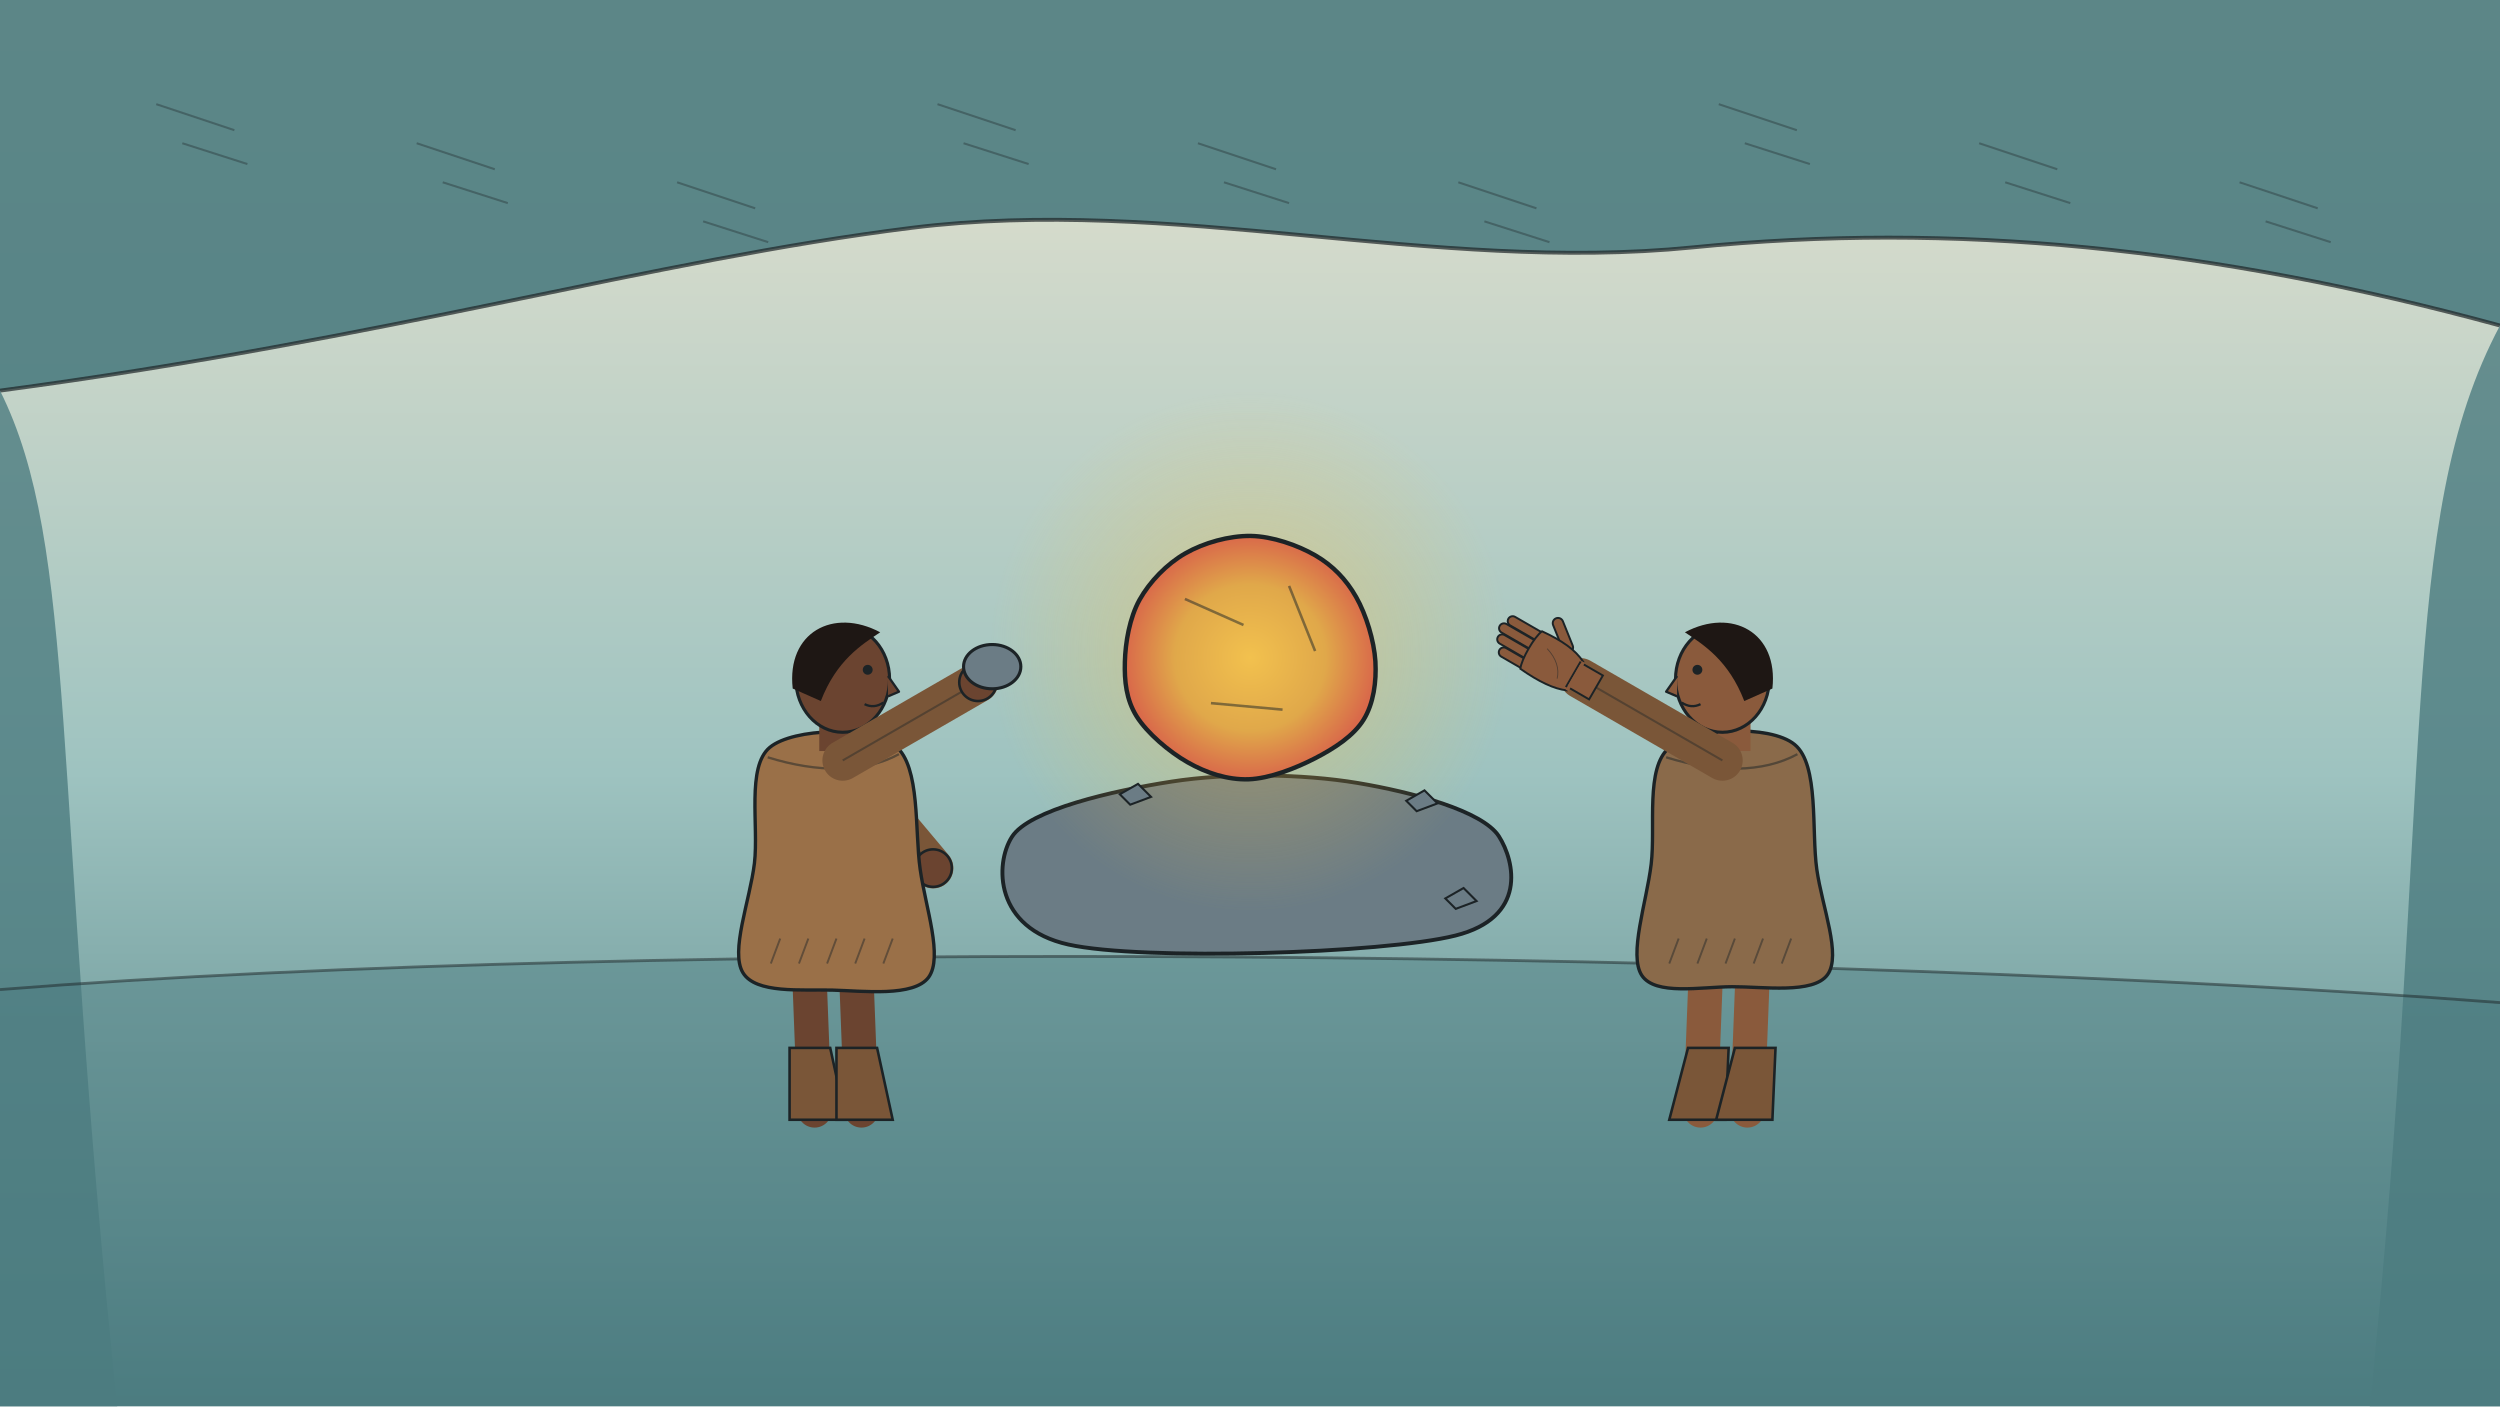
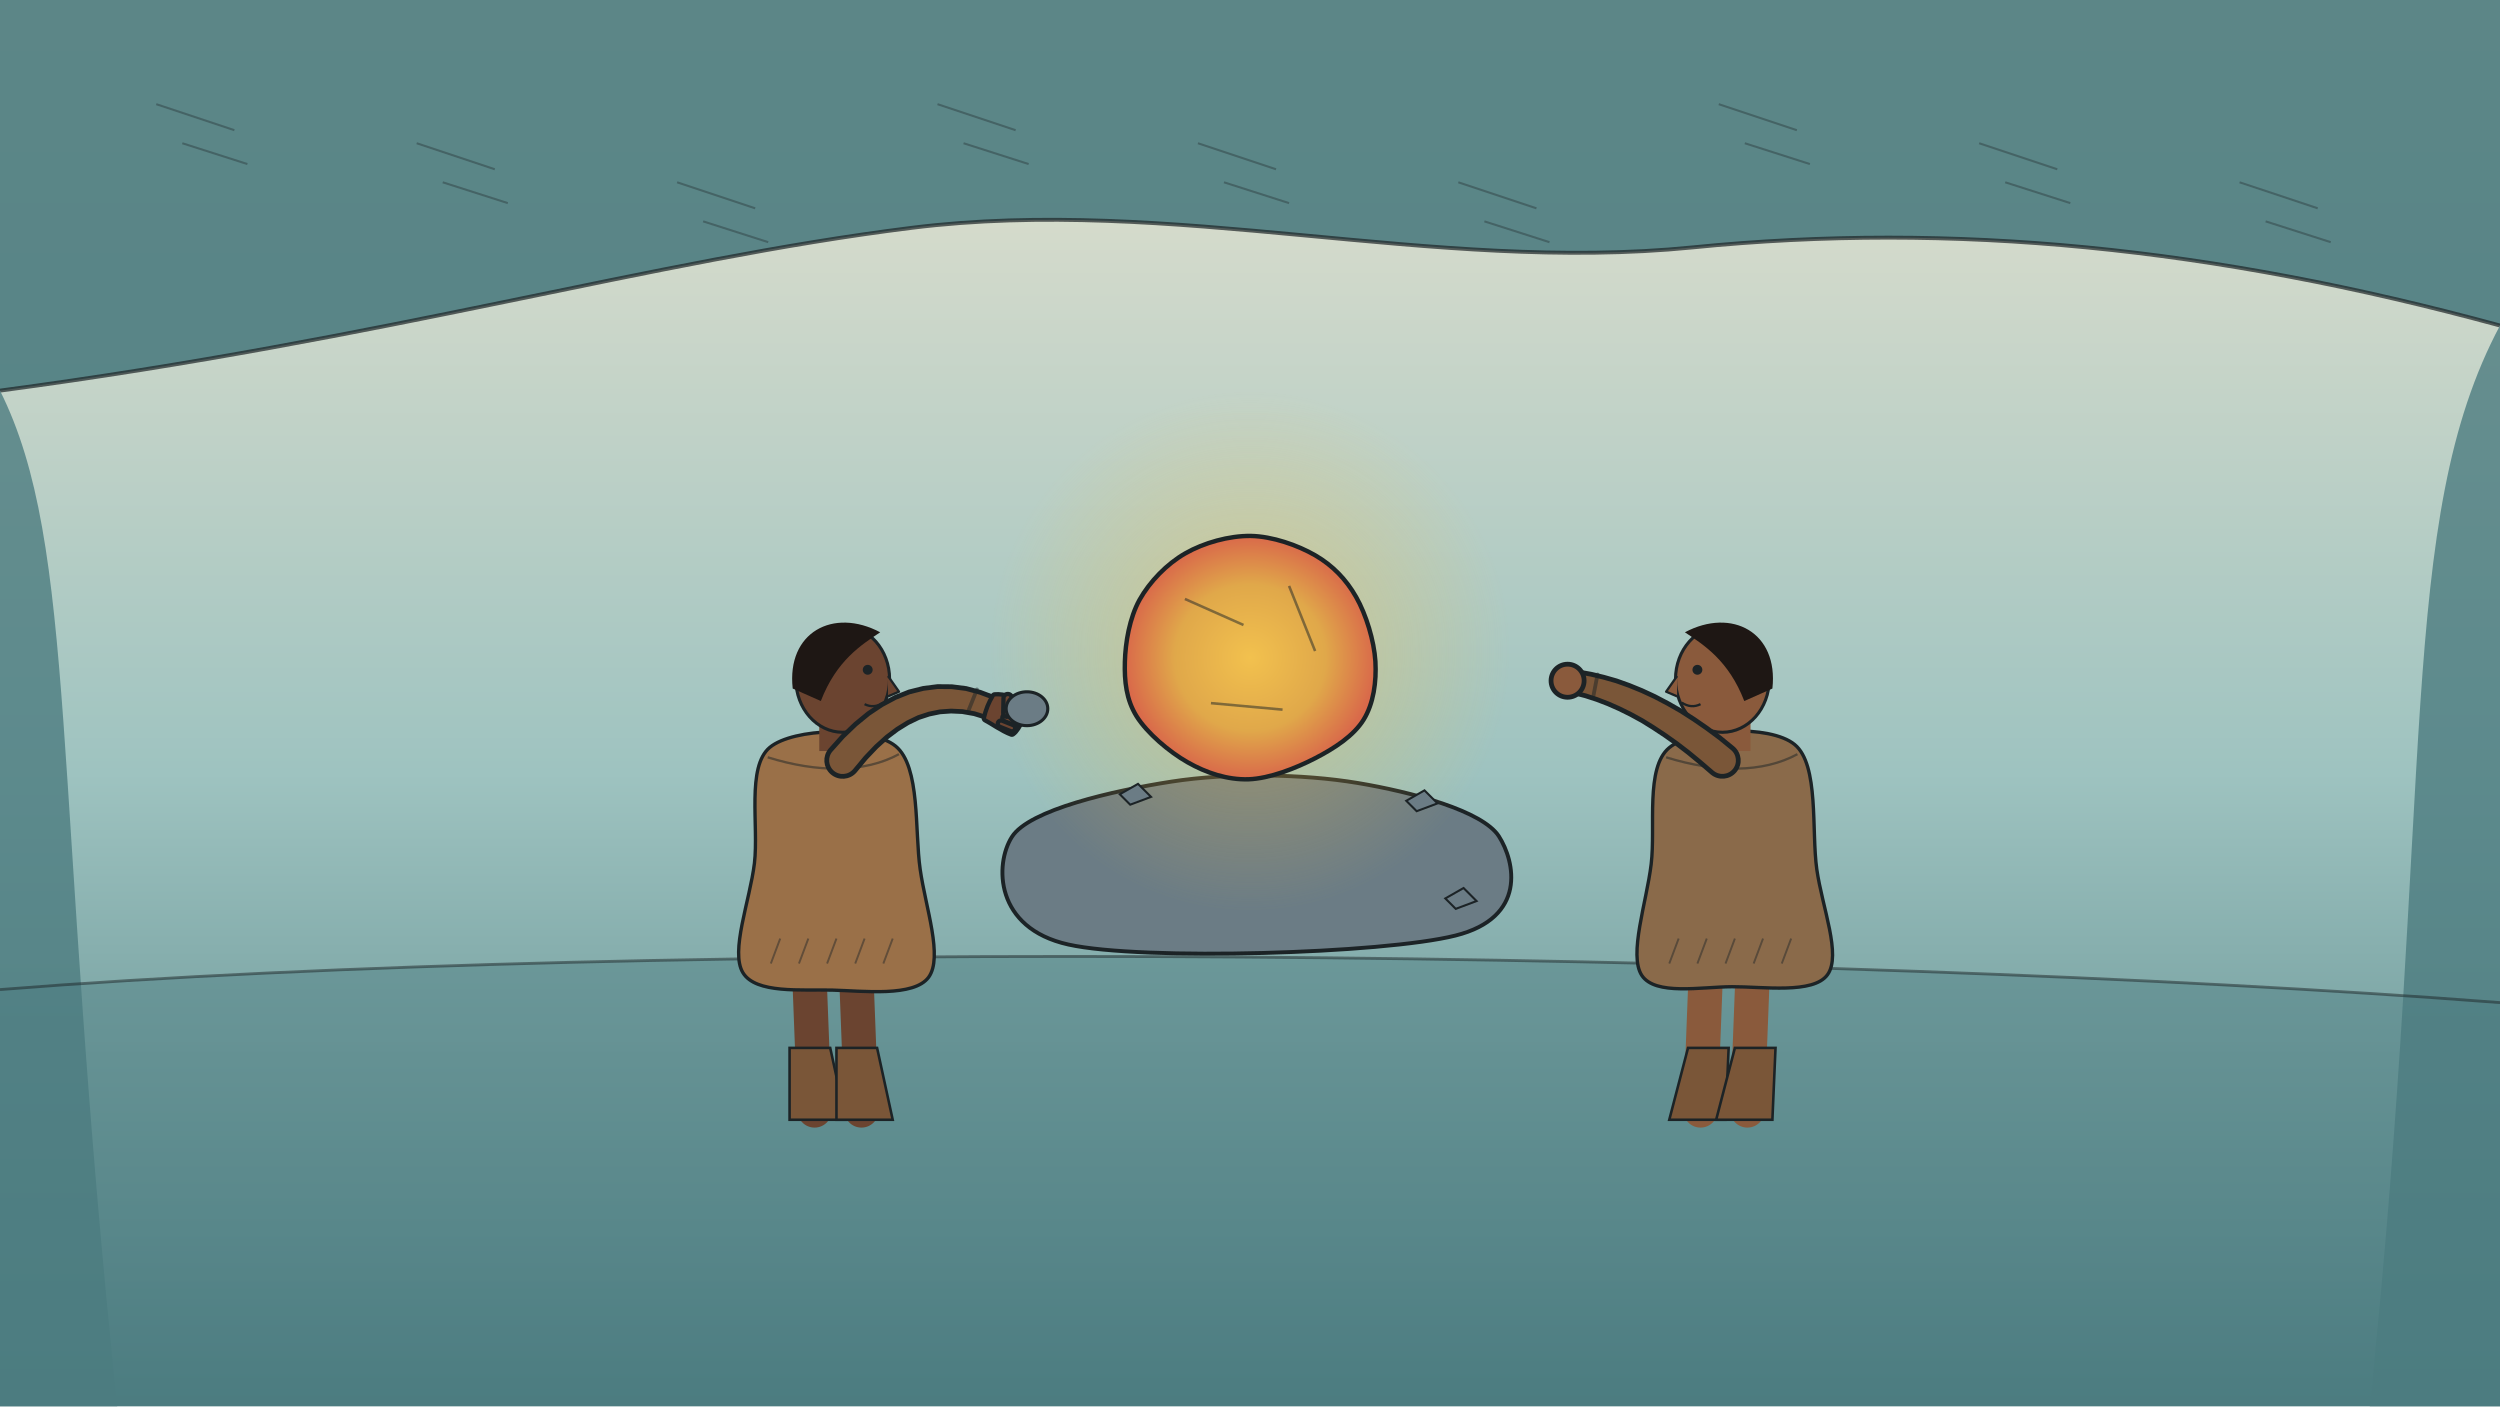
<svg xmlns="http://www.w3.org/2000/svg" viewBox="0 0 1920 1080" width="1920" height="1080">
  <defs>
    <linearGradient id="lg1" x1="0" y1="0" x2="0" y2="1">
      <stop offset="0" stop-color="#eae4d0" />
      <stop offset="0.55" stop-color="#9ec3c0" />
      <stop offset="1" stop-color="#4c7c80" />
    </linearGradient>
    <radialGradient id="rg2" cx="0.5" cy="0.5" r="0.5">
      <stop offset="0" stop-color="#f2c14e" stop-opacity="0.6" />
      <stop offset="0.45" stop-color="#f2c14e" stop-opacity="0.27" />
      <stop offset="1" stop-color="#f2c14e" stop-opacity="0" />
    </radialGradient>
    <radialGradient id="rg3" cx="0.5" cy="0.5" r="0.5">
      <stop offset="0" stop-color="#f2c14e" />
      <stop offset="0.6" stop-color="#e0a84a" />
      <stop offset="1" stop-color="#d9694a" />
    </radialGradient>
  </defs>
  <rect width="1920" height="1080" fill="url(#lg1)" />
  <path d="M0,0 L1920,0 L1920,250 C1700,190 1500,170 1300,190 C1100,210 900,150 700,175 C500,200 300,260 0,300 Z" fill="#4c7c80" opacity="0.9" />
  <path d="M0,300 C300,260 500,200 700,175 C900,150 1100,210 1300,190 C1500,170 1700,190 1920,250" fill="none" stroke="#1c2326" stroke-width="3" opacity="0.7" />
  <path d="M120,80 l60,20 M140,110 l50,16" stroke="#1c2326" stroke-width="1.6" opacity="0.35" />
  <path d="M320,110 l60,20 M340,140 l50,16" stroke="#1c2326" stroke-width="1.6" opacity="0.35" />
  <path d="M520,140 l60,20 M540,170 l50,16" stroke="#1c2326" stroke-width="1.6" opacity="0.35" />
  <path d="M720,80 l60,20 M740,110 l50,16" stroke="#1c2326" stroke-width="1.6" opacity="0.35" />
  <path d="M920,110 l60,20 M940,140 l50,16" stroke="#1c2326" stroke-width="1.6" opacity="0.35" />
  <path d="M1120,140 l60,20 M1140,170 l50,16" stroke="#1c2326" stroke-width="1.6" opacity="0.35" />
  <path d="M1320,80 l60,20 M1340,110 l50,16" stroke="#1c2326" stroke-width="1.6" opacity="0.35" />
  <path d="M1520,110 l60,20 M1540,140 l50,16" stroke="#1c2326" stroke-width="1.6" opacity="0.35" />
  <path d="M1720,140 l60,20 M1740,170 l50,16" stroke="#1c2326" stroke-width="1.6" opacity="0.35" />
  <path d="M0,300 C60,420 40,600 90,1080 L0,1080 Z" fill="#4c7c80" opacity="0.8" />
  <path d="M1920,250 C1840,400 1870,600 1820,1080 L1920,1080 Z" fill="#4c7c80" opacity="0.8" />
  <path d="M0,760 C500,720 1400,730 1920,770 L1920,1080 L0,1080 Z" fill="#4c7c80" opacity="0.45" />
  <path d="M0,760 C500,720 1400,730 1920,770" fill="none" stroke="#1c2326" stroke-width="2.2" opacity="0.5" />
  <path d="M777.1,642.8 C790.2,621.9 855.2,607.2 899.5,600.3 C943.7,593.4 1000.6,594.3 1042.5,601.3 C1084.4,608.3 1138.5,622.7 1151.1,642.2 C1163.6,661.7 1172.9,704.7 1117.8,718.5 C1062.7,732.4 877.2,738 820.5,725.4 C763.7,712.8 763.9,663.6 777.1,642.8 Z" fill="#6b7c85" stroke="#1c2326" stroke-width="3" />
  <g id="mv-glint-core">
    <circle cx="960" cy="500" r="200" fill="url(#rg2)" />
  </g>
  <path d="M1056.3,507.9 C1057.2,523.6 1054.9,540.4 1047.2,552.8 C1039.5,565.2 1024.8,574.7 1010.1,582.3 C995.4,589.9 975.2,597.9 958.9,598.5 C942.6,599 926.5,593.6 912.2,585.5 C897.9,577.4 881,563 872.9,550.1 C864.9,537.2 863.5,523.2 863.9,508.3 C864.3,493.4 867.5,474.5 875.2,460.6 C883,446.7 896.1,433.1 910.3,425 C924.6,416.8 944,411.4 960.6,411.6 C977.2,411.9 996.6,418.7 1010.1,426.5 C1023.5,434.3 1033.8,444.9 1041.5,458.5 C1049.2,472 1055.3,492.1 1056.3,507.9 Z" fill="url(#rg3)" stroke="#1c2326" stroke-width="3.4" />
  <path d="M910,460 L955,480" stroke="#1c2326" stroke-width="2" opacity="0.5" />
  <path d="M990,450 L1010,500" stroke="#1c2326" stroke-width="2" opacity="0.5" />
  <path d="M930,540 L985,545" stroke="#1c2326" stroke-width="2" opacity="0.5" />
  <path d="M860,610 l14,-8 l10,10 l-16,6 Z" fill="#6b7c85" stroke="#1c2326" stroke-width="1.6" />
  <path d="M1080,615 l14,-8 l10,10 l-16,6 Z" fill="#6b7c85" stroke="#1c2326" stroke-width="1.6" />
  <path d="M1110,690 l14,-8 l10,10 l-16,6 Z" fill="#6b7c85" stroke="#1c2326" stroke-width="1.6" />
  <g id="mv-breathe-knapper">
-     <g id="mv-arm-knapperb">
-       <path d="M647.2,584 L716.6,666.7" stroke="#7a5638" stroke-width="31.2" stroke-linecap="round" />
-       <path d="M647.2,584 L716.6,666.7" stroke="#1c2326" stroke-width="1.6" opacity="0.4" />
-       <circle cx="716.6" cy="666.7" r="14.4" fill="#6b4430" stroke="#1c2326" stroke-width="2" />
+     <g class="mv mv-limb-knapper-b-1" data-pivot="647.2 584.0">
+       <path d="M635.5,580.6 L632.0,593.0 L629.2,605.3 L627.1,617.5 L625.6,629.3 L624.8,640.9 L624.7,652.2 L625.2,663.1 L626.4,673.8 L628.3,684.2 L630.8,694.2 L634.0,703.9 L637.7,713.0 A8.2,8.2 0 0 0 653.0,707.4 L650.3,698.6 L648.2,689.9 L646.7,680.9 L645.8,671.7 L645.4,662.2 L645.6,652.5 L646.4,642.4 L647.8,632.1 L649.7,621.5 L652.2,610.5 L655.3,599.3 L658.9,587.4 A12.2,12.2 0 0 0 635.5,580.6Z" fill="#7a5638" stroke="#1c2326" stroke-width="3.67" stroke-linejoin="round" />
+       <path d="M631.5,699.9 L648.2,693.2" stroke="#1c2326" stroke-width="2.94" stroke-linecap="round" opacity=".5" />
+       <circle cx="648.0" cy="716.7" r="12.7" fill="#6b4430" stroke="#1c2326" stroke-width="3.67" />
    </g>
    <path d="M620.8,728 L625.6,852.8" stroke="#6b4430" stroke-width="26.4" stroke-linecap="round" />
    <path d="M606.4,804.8 L637.6,804.8 L649.6,860 L606.4,860 Z" fill="#7a5638" stroke="#1c2326" stroke-width="2" />
    <path d="M656.8,728 L661.6,852.8" stroke="#6b4430" stroke-width="26.4" stroke-linecap="round" />
    <path d="M642.4,804.8 L673.6,804.8 L685.6,860 L642.4,860 Z" fill="#7a5638" stroke="#1c2326" stroke-width="2" />
    <path d="M591.2,574 C609.3,559 668.5,557.4 687.8,573 C707,588.7 702.4,638.1 706.7,667.7 C710.9,697.2 724.4,735 713.2,750.5 C701.9,765.9 662.9,761 639.2,760.4 C615.4,759.8 580.5,763.3 570.6,747.1 C560.6,730.8 575.9,691.8 579.4,663 C582.8,634.1 573.2,589 591.2,574 Z" fill="#9a7048" stroke="#1c2326" stroke-width="2.6" />
    <path d="M592,740 l7.2,-19.2" stroke="#1c2326" stroke-width="1.5" opacity="0.45" />
    <path d="M613.6,740 l7.2,-19.2" stroke="#1c2326" stroke-width="1.5" opacity="0.45" />
    <path d="M635.2,740 l7.2,-19.2" stroke="#1c2326" stroke-width="1.5" opacity="0.45" />
    <path d="M656.8,740 l7.2,-19.2" stroke="#1c2326" stroke-width="1.5" opacity="0.45" />
    <path d="M678.4,740 l7.2,-19.2" stroke="#1c2326" stroke-width="1.5" opacity="0.45" />
    <path d="M589.6,581.6 C628,593.6 664,593.6 690.4,579.2" fill="none" stroke="#1c2326" stroke-width="1.8" opacity="0.5" />
    <path d="M629.2,545.6 L654.4,545.6 L654.4,576.8 L629.2,576.8 Z" fill="#6b4430" />
    <g id="mv-nod-knapper">
      <ellipse cx="647.2" cy="521.6" rx="36" ry="40.8" fill="#6b4430" stroke="#1c2326" stroke-width="2.4" />
      <path d="M608.8,528.8 C604,485.6 640,466.4 676,485.6 C661.6,495.2 642.4,507.2 630.4,538.4 Z" fill="#1e1714" />
      <path d="M682,519.2 l8.4,12 l-8.4,3.6" fill="#6b4430" stroke="#1c2326" stroke-width="1.8" stroke-linejoin="round" />
      <circle cx="666.4" cy="514.4" r="3.8" fill="#1c2326" />
      <path d="M664,540.8 q7.2,3.6 14.4,-1.2" fill="none" stroke="#1c2326" stroke-width="1.8" />
    </g>
-     <g id="mv-arm-knapperf">
-       <path d="M647.2,584 L751.1,524" stroke="#7a5638" stroke-width="31.2" stroke-linecap="round" />
-       <path d="M647.2,584 L751.1,524" stroke="#1c2326" stroke-width="1.6" opacity="0.4" />
-       <circle cx="751.1" cy="524" r="14.4" fill="#6b4430" stroke="#1c2326" stroke-width="2" />
+     <g class="mv mv-limb-knapper-f-1" data-pivot="647.2 584.0">
+       <path d="M656.5,592.0 L664.9,581.9 L673.0,573.4 L681.1,566.1 L689.2,560.0 L697.3,555.0 L705.4,551.1 L713.6,548.4 L721.9,546.7 L730.4,546.1 L739.1,546.5 L748.2,548.1 L757.9,551.1 A8.2,8.2 0 0 0 763.2,535.6 L752.8,531.7 L742.0,528.8 L731.0,527.4 L720.1,527.3 L709.1,528.7 L698.3,531.4 L687.7,535.6 L677.2,541.2 L667.0,548.0 L657.0,556.2 L647.2,565.6 L637.9,576.0 A12.2,12.2 0 0 0 656.5,592.0Z" fill="#7a5638" stroke="#1c2326" stroke-width="3.67" stroke-linejoin="round" />
+       <path d="M743.6,546.2 L750.3,529.5" stroke="#1c2326" stroke-width="2.94" stroke-linecap="round" opacity=".5" />
+       <g transform="translate(760.6 543.3) rotate(111.91) scale(24.480)">
+         <g fill="#1c2326" stroke="#1c2326" stroke-width="0.27" stroke-linejoin="round">
+           <path d="M0.370,0 C0.111,0.04 -0.111,0.04 -0.370,0 C-0.500,-0.25 -0.510,-0.62 -0.480,-0.960 C-0.288,-1.050 0.288,-1.050 0.480,-0.920 C0.490,-0.62 0.390,-0.22 0.370,0 Z" />
+         </g>
+         <g fill="#6b4430" stroke="none">
+           <path d="M0.370,0 C0.111,0.04 -0.111,0.04 -0.370,0 C-0.500,-0.25 -0.510,-0.62 -0.480,-0.960 C-0.288,-1.050 0.288,-1.050 0.480,-0.920 C0.490,-0.62 0.390,-0.22 0.370,0 Z" />
+         </g>
+         <path d="M-0.473,-0.94 L-0.473,-0.57 A0.118,0.118 0 0 0 -0.237,-0.57 L-0.237,-0.94 A0.118,0.118 0 0 0 -0.473,-0.94 Z" fill="#6b4430" stroke="#1c2326" stroke-width="0.135" stroke-linejoin="round" />
+         <path d="M-0.244,-0.97 L-0.244,-0.6 A0.124,0.124 0 0 0 0.004,-0.6 L0.004,-0.97 A0.124,0.124 0 0 0 -0.244,-0.97 Z" fill="#6b4430" stroke="#1c2326" stroke-width="0.135" stroke-linejoin="round" />
+         <path d="M0.002,-0.95 L0.002,-0.58 A0.118,0.118 0 0 0 0.238,-0.58 L0.238,-0.95 A0.118,0.118 0 0 0 0.002,-0.95 Z" fill="#6b4430" stroke="#1c2326" stroke-width="0.135" stroke-linejoin="round" />
+         <path d="M0.248,-0.87 L0.248,-0.5 A0.102,0.102 0 0 0 0.452,-0.5 L0.452,-0.87 A0.102,0.102 0 0 0 0.248,-0.87 Z" fill="#6b4430" stroke="#1c2326" stroke-width="0.135" stroke-linejoin="round" />
+         <path d="M-0.427,-0.272 L0.016,-0.441 A0.115,0.115 0 0 0 -0.056,-0.659 L-0.513,-0.528 A0.135,0.135 0 0 0 -0.427,-0.272 Z" fill="#6b4430" stroke="#1c2326" stroke-width="0.135" stroke-linejoin="round" />
+       </g>
    </g>
  </g>
-   <ellipse cx="762" cy="512" rx="22" ry="17" fill="#6b7c85" stroke="#1c2326" stroke-width="2.4" />
+   <ellipse cx="788.7" cy="544.3" rx="16" ry="13" fill="#6b7c85" stroke="#1c2326" stroke-width="2.4" />
  <g id="mv-breathe-signaller">
-     <g id="mv-arm-signallerb">
-       <path d="M1322.8,584 L1285.9,685.5" stroke="#7a5638" stroke-width="31.2" stroke-linecap="round" />
-       <path d="M1322.8,584 L1285.9,685.5" stroke="#1c2326" stroke-width="1.6" opacity="0.4" />
-       <circle cx="1285.9" cy="685.5" r="14.4" fill="#8a5a3c" stroke="#1c2326" stroke-width="2" />
+     <g class="mv mv-limb-signaller-b-1" data-pivot="1322.8 584.0">
+       <path d="M1311.1,587.7 L1315.1,599.4 L1318.5,610.6 L1321.4,621.5 L1323.7,632.1 L1325.5,642.4 L1326.8,652.5 L1327.5,662.4 L1327.7,671.9 L1327.4,681.3 L1326.6,690.4 L1325.2,699.2 L1323.2,708.1 A8.2,8.2 0 0 0 1339.0,712.4 L1341.9,703.1 L1344.2,693.3 L1346.0,683.2 L1347.2,672.8 L1347.7,662.1 L1347.7,651.2 L1347.0,639.9 L1345.7,628.5 L1343.8,616.7 L1341.3,604.7 L1338.2,592.5 L1334.5,580.3 A12.2,12.2 0 0 0 1311.1,587.7Z" fill="#7a5638" stroke="#1c2326" stroke-width="3.67" stroke-linejoin="round" />
+       <path d="M1326.8,693.6 L1344.0,698.9" stroke="#1c2326" stroke-width="2.94" stroke-linecap="round" opacity=".5" />
+       <circle cx="1329.0" cy="717.0" r="12.7" fill="#8a5a3c" stroke="#1c2326" stroke-width="3.67" />
    </g>
    <path d="M1310.8,728 L1306,852.8" stroke="#8a5a3c" stroke-width="26.4" stroke-linecap="round" />
    <path d="M1296.4,804.8 L1327.6,804.8 L1325.2,860 L1282,860 Z" fill="#7a5638" stroke="#1c2326" stroke-width="2" />
    <path d="M1346.8,728 L1342,852.8" stroke="#8a5a3c" stroke-width="26.4" stroke-linecap="round" />
    <path d="M1332.4,804.8 L1363.6,804.8 L1361.2,860 L1318,860 Z" fill="#7a5638" stroke="#1c2326" stroke-width="2" />
    <path d="M1281.9,574.3 C1300.2,559 1359.4,556.2 1378.3,571.8 C1397.2,587.3 1391.1,638.2 1395.3,667.7 C1399.5,697.1 1414.4,733.6 1403.5,748.6 C1392.7,763.6 1354,757.7 1330.2,757.8 C1306.4,757.9 1271.3,764.8 1260.9,749.1 C1250.6,733.4 1264.6,692.8 1268.1,663.7 C1271.6,634.6 1263.5,589.6 1281.9,574.3 Z" fill="#8a6a4a" stroke="#1c2326" stroke-width="2.6" />
    <path d="M1282,740 l7.2,-19.2" stroke="#1c2326" stroke-width="1.5" opacity="0.45" />
    <path d="M1303.6,740 l7.2,-19.2" stroke="#1c2326" stroke-width="1.5" opacity="0.45" />
    <path d="M1325.2,740 l7.2,-19.2" stroke="#1c2326" stroke-width="1.5" opacity="0.45" />
    <path d="M1346.8,740 l7.2,-19.2" stroke="#1c2326" stroke-width="1.5" opacity="0.45" />
    <path d="M1368.4,740 l7.2,-19.2" stroke="#1c2326" stroke-width="1.5" opacity="0.45" />
    <path d="M1279.6,581.6 C1318,593.6 1354,593.6 1380.4,579.2" fill="none" stroke="#1c2326" stroke-width="1.8" opacity="0.5" />
    <path d="M1319.2,545.6 L1344.4,545.6 L1344.4,576.8 L1319.2,576.8 Z" fill="#8a5a3c" />
    <g id="mv-nod-signaller">
      <ellipse cx="1322.8" cy="521.6" rx="36" ry="40.8" fill="#8a5a3c" stroke="#1c2326" stroke-width="2.4" />
      <path d="M1361.2,528.8 C1366,485.6 1330,466.4 1294,485.6 C1308.4,495.2 1327.6,507.2 1339.6,538.4 Z" fill="#1e1714" />
      <path d="M1288,519.2 l-8.4,12 l8.4,3.6" fill="#8a5a3c" stroke="#1c2326" stroke-width="1.8" stroke-linejoin="round" />
      <circle cx="1303.6" cy="514.4" r="3.8" fill="#1c2326" />
      <path d="M1306,540.8 q-7.2,3.6 -14.4,-1.2" fill="none" stroke="#1c2326" stroke-width="1.8" />
    </g>
-     <g id="mv-arm-signallerf">
-       <path d="M1322.8,584 L1213.7,521" stroke="#7a5638" stroke-width="31.2" stroke-linecap="round" />
-       <path d="M1322.8,584 L1213.7,521" stroke="#1c2326" stroke-width="1.6" opacity="0.4" />
-       <g transform="translate(1190.8,507.8) rotate(-60) scale(0.504) scale(-1,1)">
-         <rect x="-31.5" y="-88" width="15" height="70" rx="7.5" fill="#8a5a3c" stroke="#1c2326" stroke-width="3" />
-         <rect x="-15.5" y="-94" width="15" height="76" rx="7.5" fill="#8a5a3c" stroke="#1c2326" stroke-width="3" />
-         <rect x="0.5" y="-88" width="15" height="70" rx="7.5" fill="#8a5a3c" stroke="#1c2326" stroke-width="3" />
-         <rect x="16.5" y="-76" width="15" height="58" rx="7.5" fill="#8a5a3c" stroke="#1c2326" stroke-width="3" />
-         <g transform="translate(-30,14) rotate(-38.0)">
-           <rect x="-8" y="-50" width="16" height="56" rx="8" fill="#8a5a3c" stroke="#1c2326" stroke-width="3" />
-         </g>
-         <path d="M-33,-34 C-20,-40 20,-40 33,-34 C36,0 34,26 26,44 L-24,44 C-34,24 -36,0 -33,-34 Z" fill="#8a5a3c" stroke="#1c2326" stroke-width="3" />
-         <path d="M-14,-14 C-8,6 4,18 18,22" fill="none" stroke="#1c2326" stroke-width="1.4" opacity="0.5" />
-         <rect x="-21" y="40" width="42" height="40" fill="#8a5a3c" stroke="#1c2326" stroke-width="3" />
-         <path d="M-24,44 L26,44" stroke="#8a5a3c" stroke-width="5" />
-       </g>
+     <g class="mv mv-limb-signaller-f-1" data-pivot="1322.8 584.0">
+       <path d="M1330.6,574.6 L1320.8,566.6 L1310.8,559.2 L1300.8,552.3 L1290.8,545.9 L1280.8,540.2 L1270.9,535.0 L1261.0,530.4 L1251.2,526.4 L1241.4,522.9 L1231.6,520.1 L1221.9,517.8 L1212.5,516.1 A8.2,8.2 0 0 0 1209.0,532.1 L1217.8,534.4 L1226.4,537.2 L1235.0,540.5 L1243.6,544.3 L1252.3,548.6 L1261.1,553.4 L1269.8,558.8 L1278.7,564.7 L1287.6,571.0 L1296.6,577.9 L1305.7,585.4 L1315.0,593.4 A12.2,12.2 0 0 0 1330.6,574.6Z" fill="#7a5638" stroke="#1c2326" stroke-width="3.67" stroke-linejoin="round" />
+       <path d="M1226.9,518.0 L1223.5,535.7" stroke="#1c2326" stroke-width="2.94" stroke-linecap="round" opacity=".5" />
+       <circle cx="1203.9" cy="522.8" r="12.7" fill="#8a5a3c" stroke="#1c2326" stroke-width="3.67" />
    </g>
  </g>
</svg>
